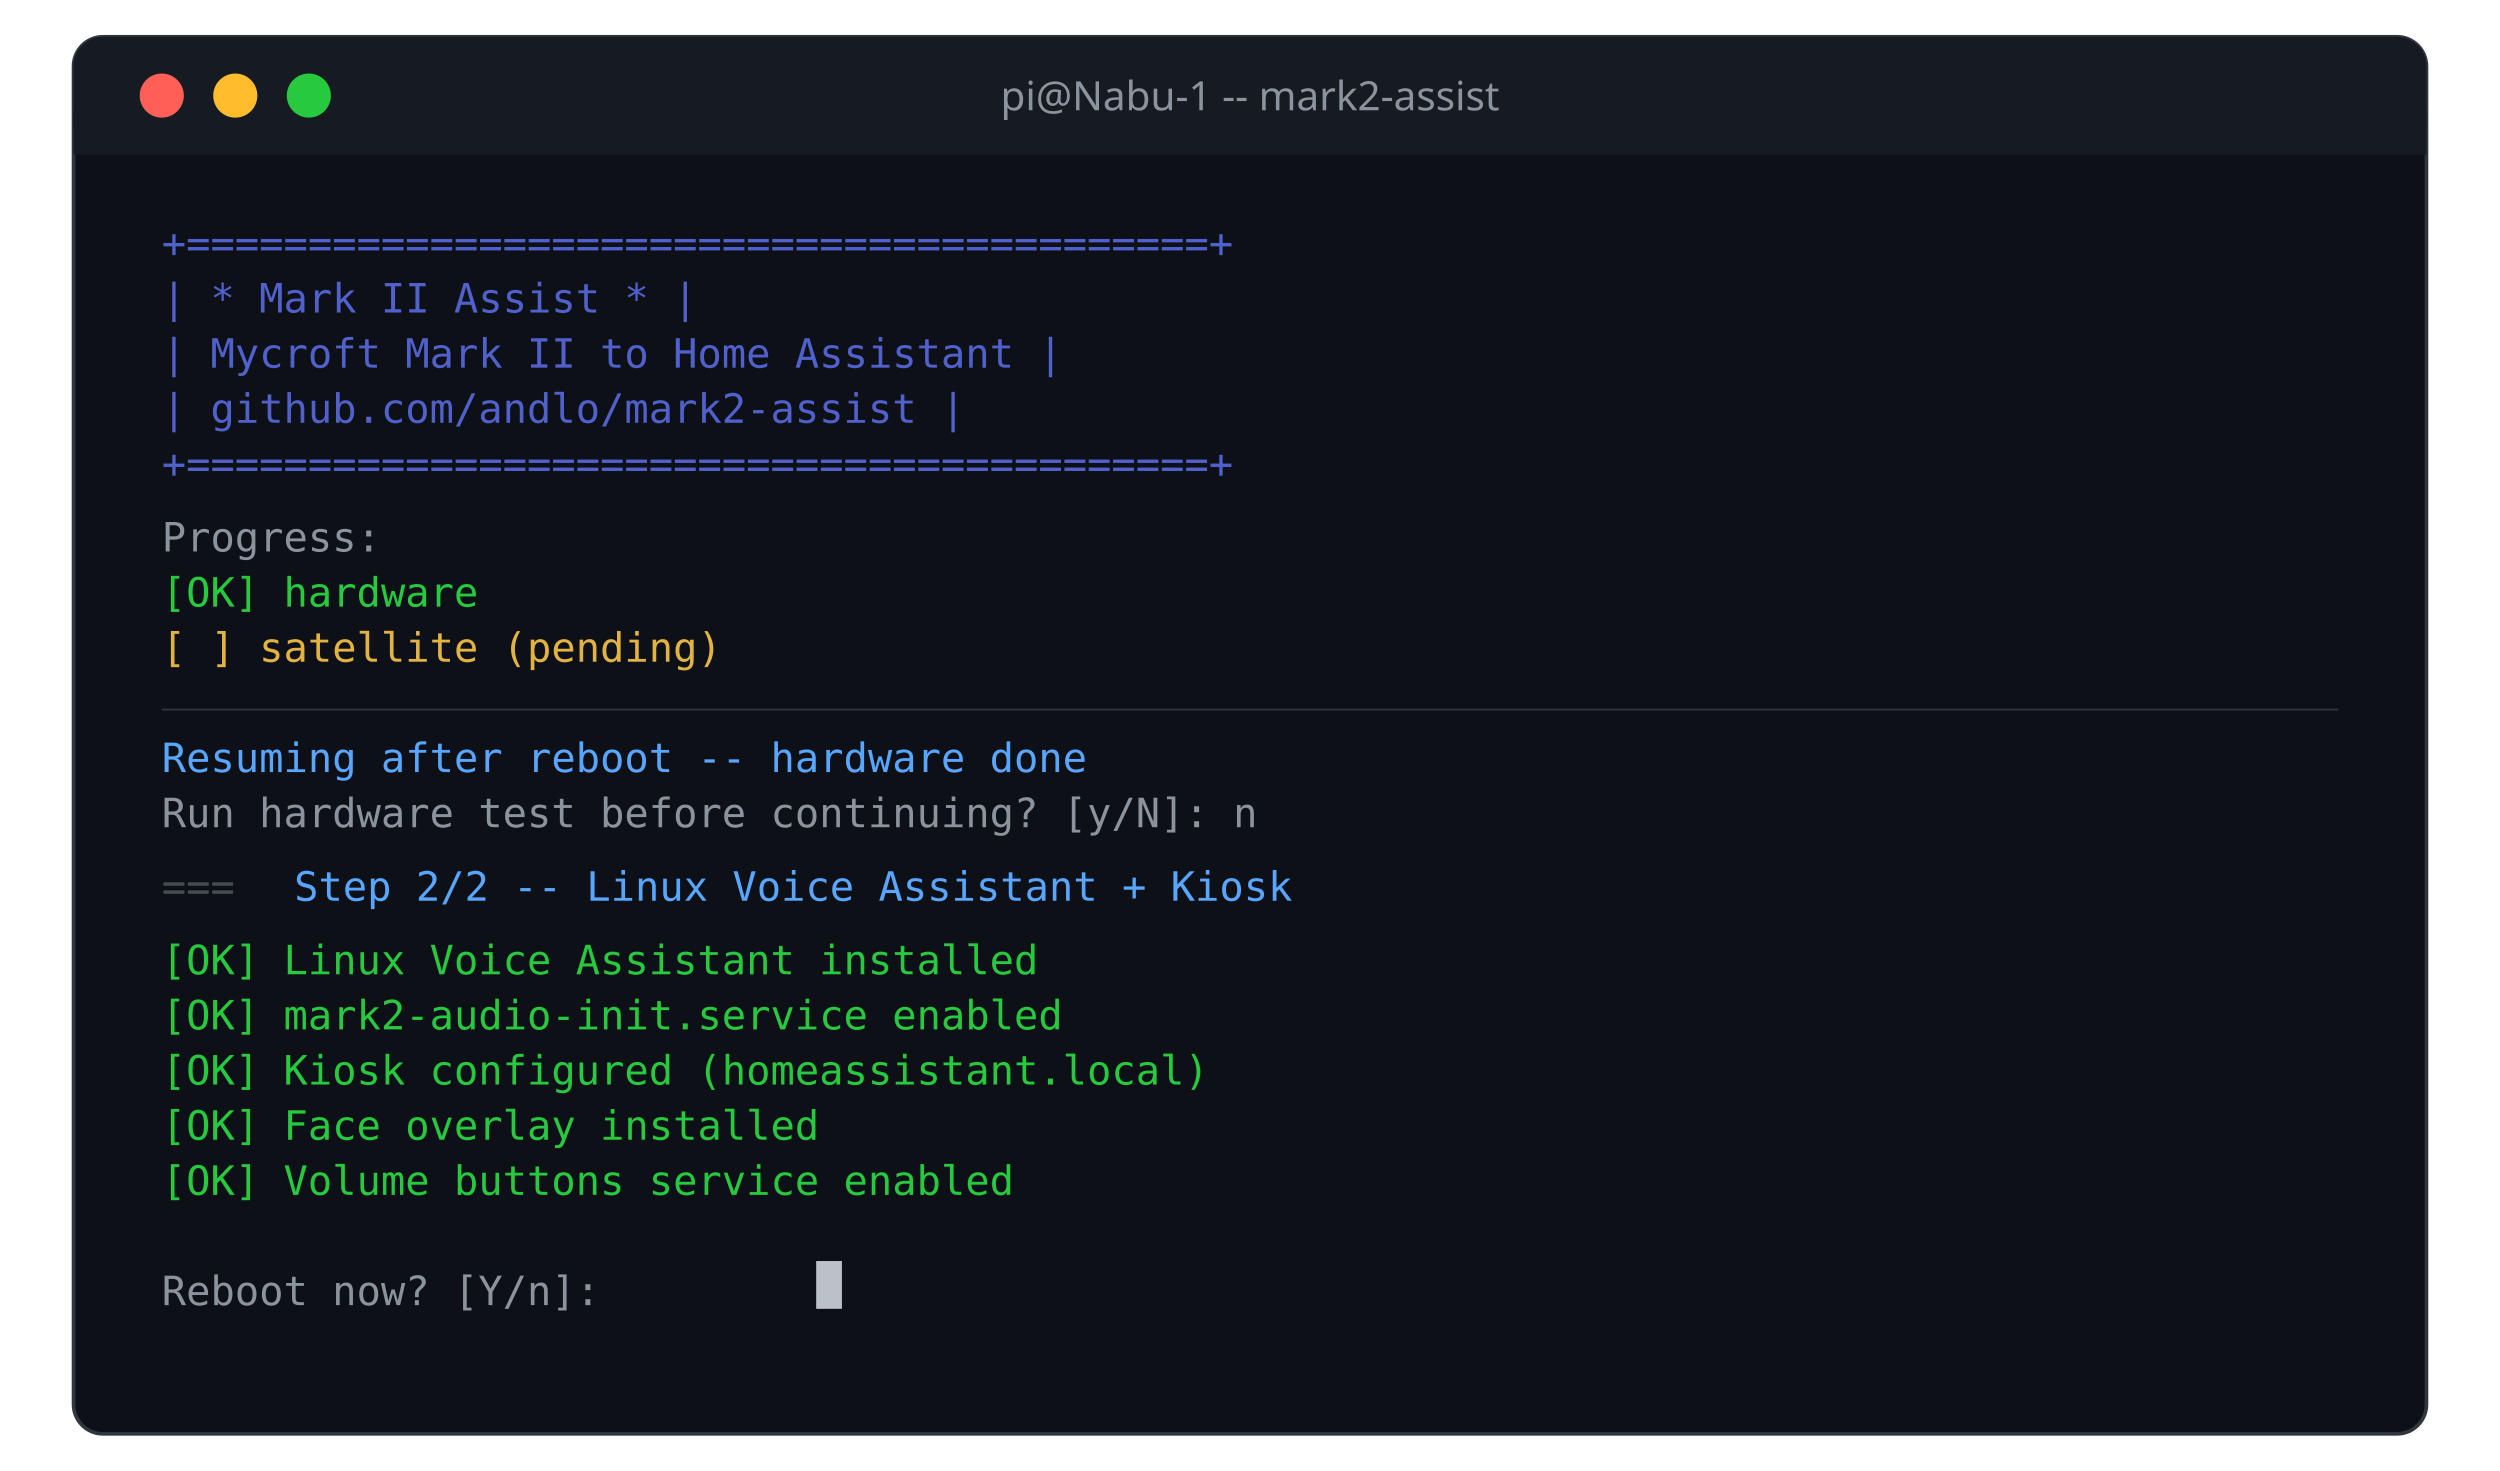
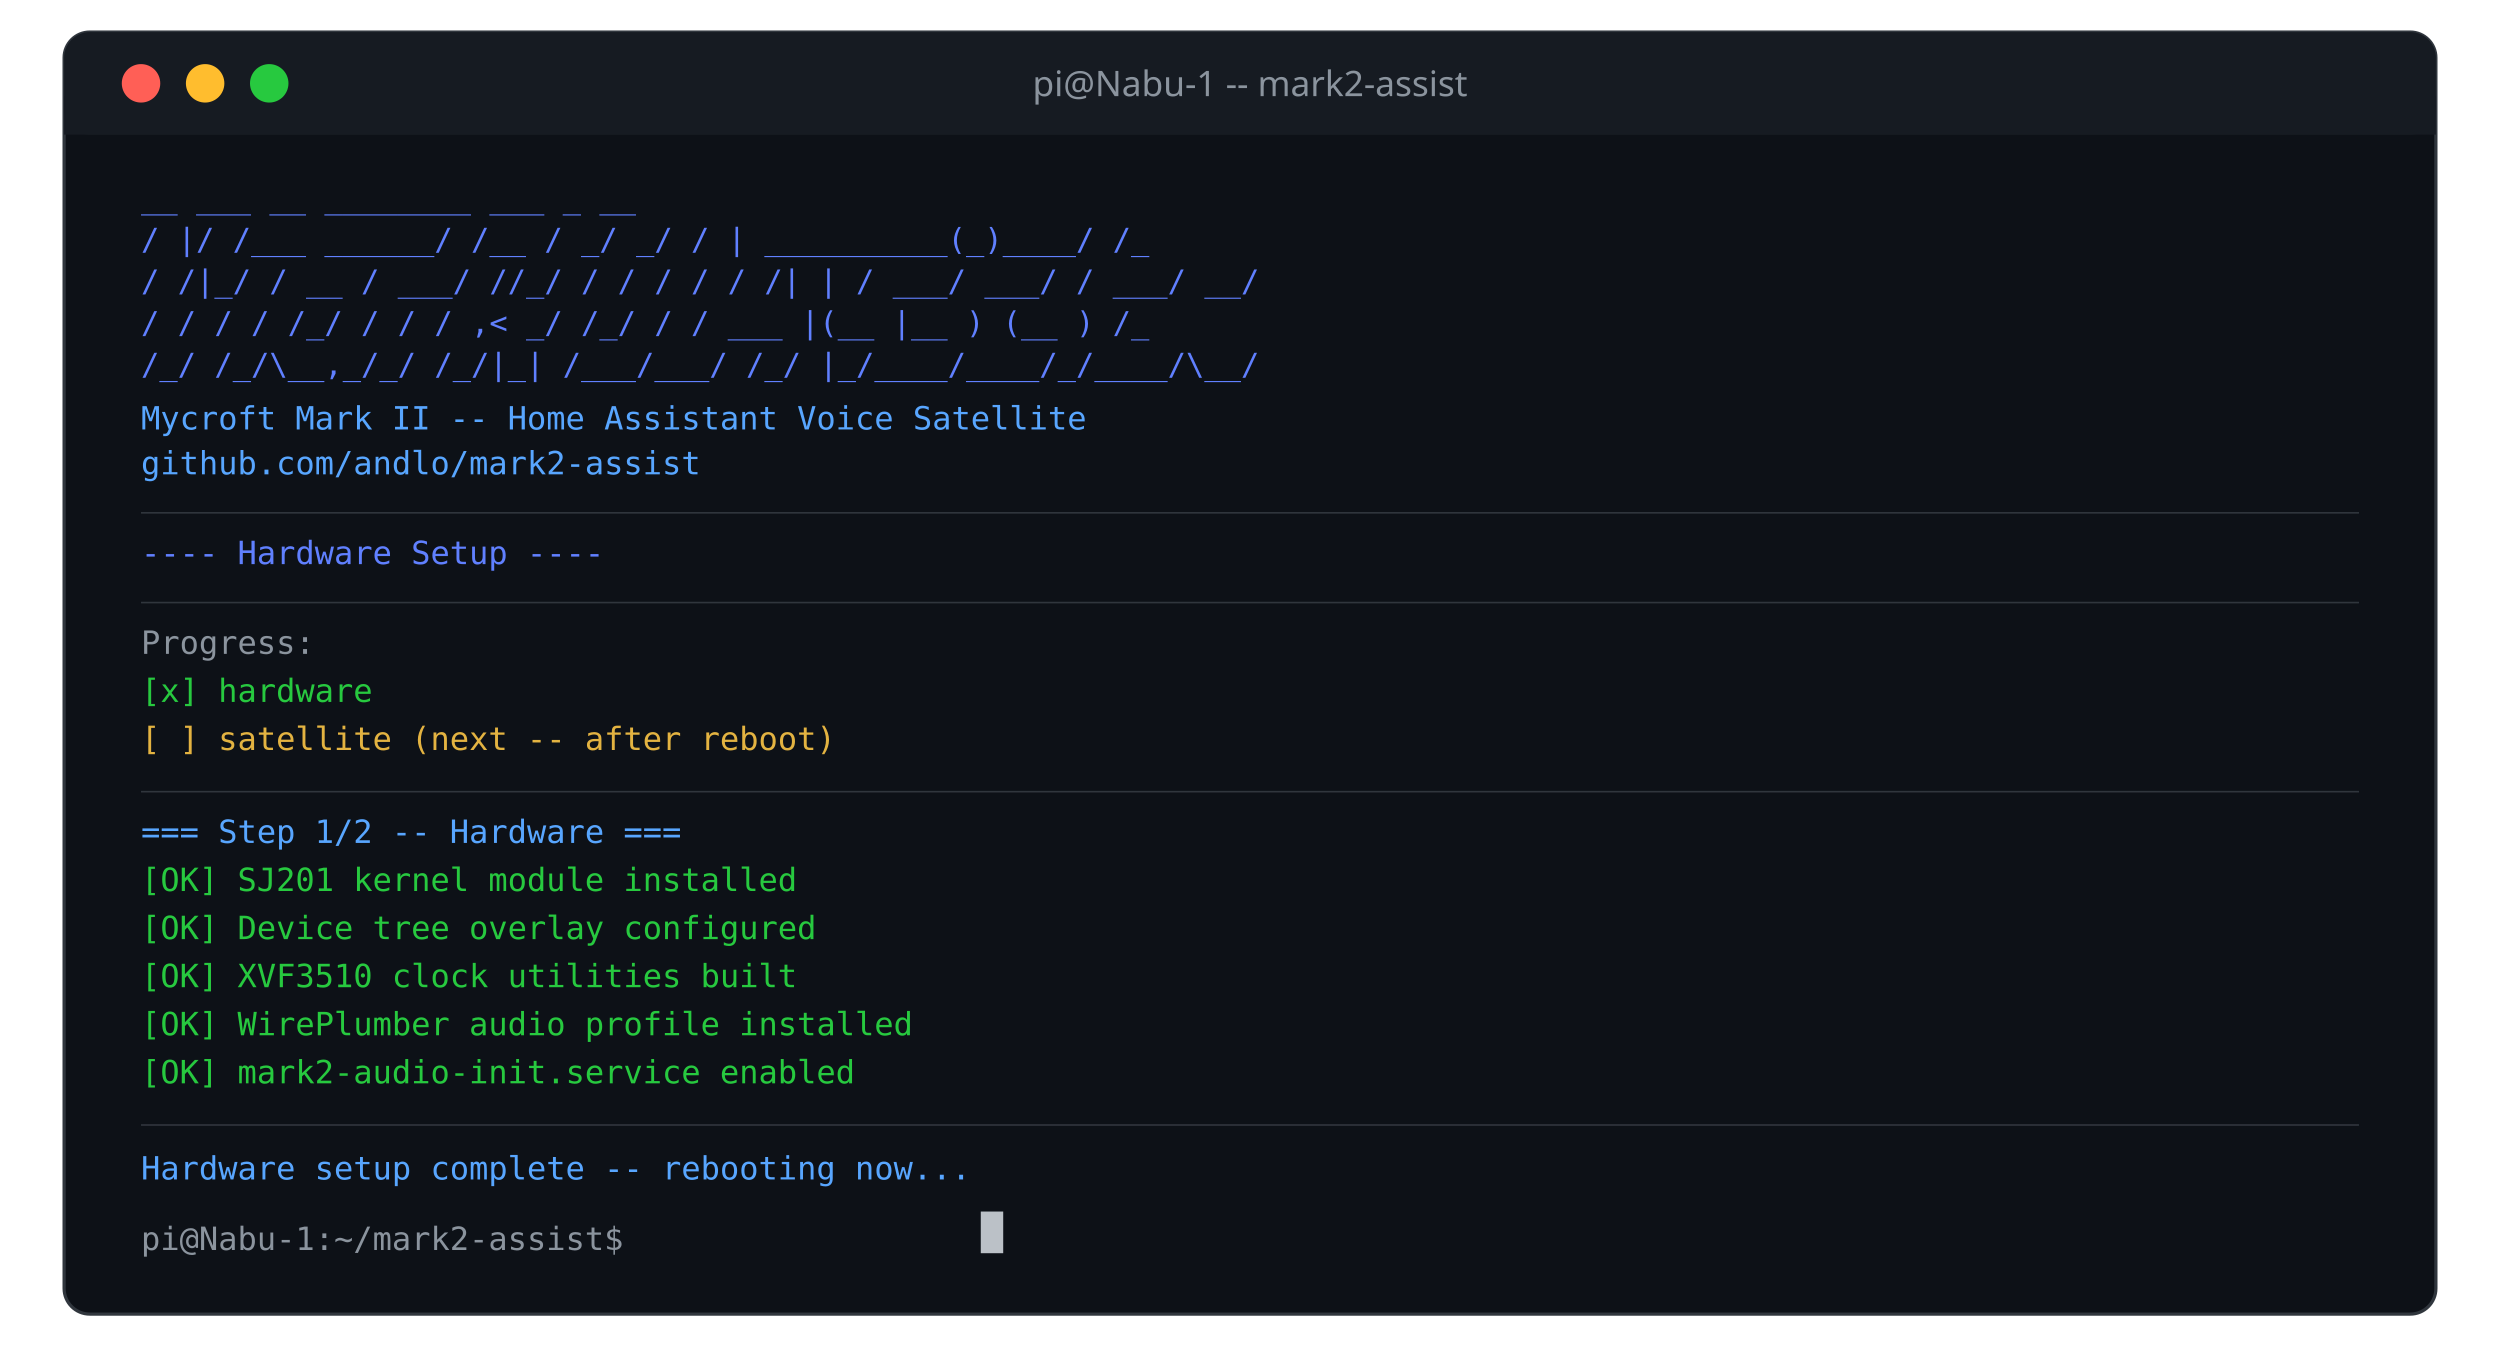
- <svg xmlns="http://www.w3.org/2000/svg" width="680" height="400" viewBox="0 0 680 400">
-   <rect x="20" y="10" width="640" height="380" rx="8" fill="#0d1117" stroke="#30363d" stroke-width="1" />
-   <rect x="20" y="10" width="640" height="32" rx="8" fill="#161b22" />
-   <rect x="20" y="30" width="640" height="12" fill="#161b22" />
+ <svg xmlns="http://www.w3.org/2000/svg" width="780" height="420" viewBox="0 0 780 420">
+   <rect x="20" y="10" width="740" height="400" rx="8" fill="#0d1117" stroke="#30363d" stroke-width="1" />
+   <rect x="20" y="10" width="740" height="32" rx="8" fill="#161b22" />
+   <rect x="20" y="30" width="740" height="12" fill="#161b22" />
  <circle cx="44" cy="26" r="6" fill="#ff5f56" />
  <circle cx="64" cy="26" r="6" fill="#ffbd2e" />
  <circle cx="84" cy="26" r="6" fill="#27c93f" />
-   <text x="340" y="30" text-anchor="middle" font-family="sans-serif" font-size="11" fill="#8b949e">pi@Nabu-1 -- mark2-assist</text>
-   <text x="44" y="70" font-family="monospace" font-size="11" fill="#5060cc">  +==========================================+</text>
-   <text x="44" y="85" font-family="monospace" font-size="11" fill="#5060cc">  |   * Mark II Assist *                     |</text>
-   <text x="44" y="100" font-family="monospace" font-size="11" fill="#5060cc">  |   Mycroft Mark II to Home Assistant      |</text>
-   <text x="44" y="115" font-family="monospace" font-size="11" fill="#5060cc">  |   github.com/andlo/mark2-assist           |</text>
-   <text x="44" y="130" font-family="monospace" font-size="11" fill="#5060cc">  +==========================================+</text>
-   <text x="44" y="150" font-family="monospace" font-size="11" fill="#8b949e">  Progress:</text>
-   <text x="44" y="165" font-family="monospace" font-size="11" fill="#27c93f">    [OK] hardware</text>
-   <text x="44" y="180" font-family="monospace" font-size="11" fill="#e3b341">    [ ] satellite (pending)</text>
-   <line x1="44" y1="193" x2="636" y2="193" stroke="#30363d" stroke-width="0.5" />
-   <text x="44" y="210" font-family="monospace" font-size="11" fill="#58a6ff">  Resuming after reboot -- hardware done</text>
-   <text x="44" y="225" font-family="monospace" font-size="11" fill="#8b949e">  Run hardware test before continuing? [y/N]: n</text>
-   <text x="44" y="245" font-family="monospace" font-size="11" fill="#444d56">  === </text>
-   <text x="80" y="245" font-family="monospace" font-size="11" fill="#58a6ff">Step 2/2 -- Linux Voice Assistant + Kiosk</text>
-   <text x="44" y="265" font-family="monospace" font-size="11" fill="#27c93f">  [OK] Linux Voice Assistant installed</text>
-   <text x="44" y="280" font-family="monospace" font-size="11" fill="#27c93f">  [OK] mark2-audio-init.service enabled</text>
-   <text x="44" y="295" font-family="monospace" font-size="11" fill="#27c93f">  [OK] Kiosk configured (homeassistant.local)</text>
-   <text x="44" y="310" font-family="monospace" font-size="11" fill="#27c93f">  [OK] Face overlay installed</text>
-   <text x="44" y="325" font-family="monospace" font-size="11" fill="#27c93f">  [OK] Volume buttons service enabled</text>
-   <text x="44" y="355" font-family="monospace" font-size="11" fill="#8b949e">  Reboot now? [Y/n]: </text>
-   <rect x="222" y="343" width="7" height="13" fill="#e6edf3" opacity="0.8" />
+   <text x="390" y="30" text-anchor="middle" font-family="sans-serif" font-size="11" fill="#8b949e">pi@Nabu-1 -- mark2-assist</text>
+   <text x="44" y="65" font-family="monospace" font-size="9.5" fill="#6080ff">    __  ___           __      ________     ___              _      __</text>
+   <text x="44" y="78" font-family="monospace" font-size="9.5" fill="#6080ff">   /  |/  /___ ______/ /__   /  _/  _/    /   |  __________(_)____/ /_</text>
+   <text x="44" y="91" font-family="monospace" font-size="9.5" fill="#6080ff">  / /|_/ / __ / ___/ //_/   / / / /     / /| | / ___/ ___/ / ___/ __/</text>
+   <text x="44" y="104" font-family="monospace" font-size="9.5" fill="#6080ff"> / /  / / /_/ / /  / ,&lt;    _/ /_/ /     / ___ |(__  |__  ) (__  ) /_</text>
+   <text x="44" y="117" font-family="monospace" font-size="9.5" fill="#6080ff">/_/  /_/\__,_/_/  /_/|_|  /___/___/    /_/  |_/____/____/_/____/\__/</text>
+   <text x="44" y="134" font-family="monospace" font-size="10" fill="#58a6ff">  Mycroft Mark II -- Home Assistant Voice Satellite</text>
+   <text x="44" y="148" font-family="monospace" font-size="10" fill="#58a6ff">  github.com/andlo/mark2-assist</text>
+   <line x1="44" y1="160" x2="736" y2="160" stroke="#30363d" stroke-width="0.5" />
+   <text x="44" y="176" font-family="monospace" font-size="10" fill="#6080ff">  ----  Hardware Setup  ----</text>
+   <line x1="44" y1="188" x2="736" y2="188" stroke="#30363d" stroke-width="0.5" />
+   <text x="44" y="204" font-family="monospace" font-size="10" fill="#8b949e">  Progress:</text>
+   <text x="44" y="219" font-family="monospace" font-size="10" fill="#27c93f">    [x] hardware</text>
+   <text x="44" y="234" font-family="monospace" font-size="10" fill="#e3b341">    [ ] satellite  (next -- after reboot)</text>
+   <line x1="44" y1="247" x2="736" y2="247" stroke="#30363d" stroke-width="0.5" />
+   <text x="44" y="263" font-family="monospace" font-size="10" fill="#58a6ff">  === Step 1/2 -- Hardware ===</text>
+   <text x="44" y="278" font-family="monospace" font-size="10" fill="#27c93f">  [OK] SJ201 kernel module installed</text>
+   <text x="44" y="293" font-family="monospace" font-size="10" fill="#27c93f">  [OK] Device tree overlay configured</text>
+   <text x="44" y="308" font-family="monospace" font-size="10" fill="#27c93f">  [OK] XVF3510 clock utilities built</text>
+   <text x="44" y="323" font-family="monospace" font-size="10" fill="#27c93f">  [OK] WirePlumber audio profile installed</text>
+   <text x="44" y="338" font-family="monospace" font-size="10" fill="#27c93f">  [OK] mark2-audio-init.service enabled</text>
+   <line x1="44" y1="351" x2="736" y2="351" stroke="#30363d" stroke-width="0.5" />
+   <text x="44" y="368" font-family="monospace" font-size="10" fill="#58a6ff">  Hardware setup complete -- rebooting now...</text>
+   <text x="44" y="390" font-family="monospace" font-size="10" fill="#8b949e">  pi@Nabu-1:~/mark2-assist$ </text>
+   <rect x="306" y="378" width="7" height="13" fill="#e6edf3" opacity="0.8" />
</svg>
